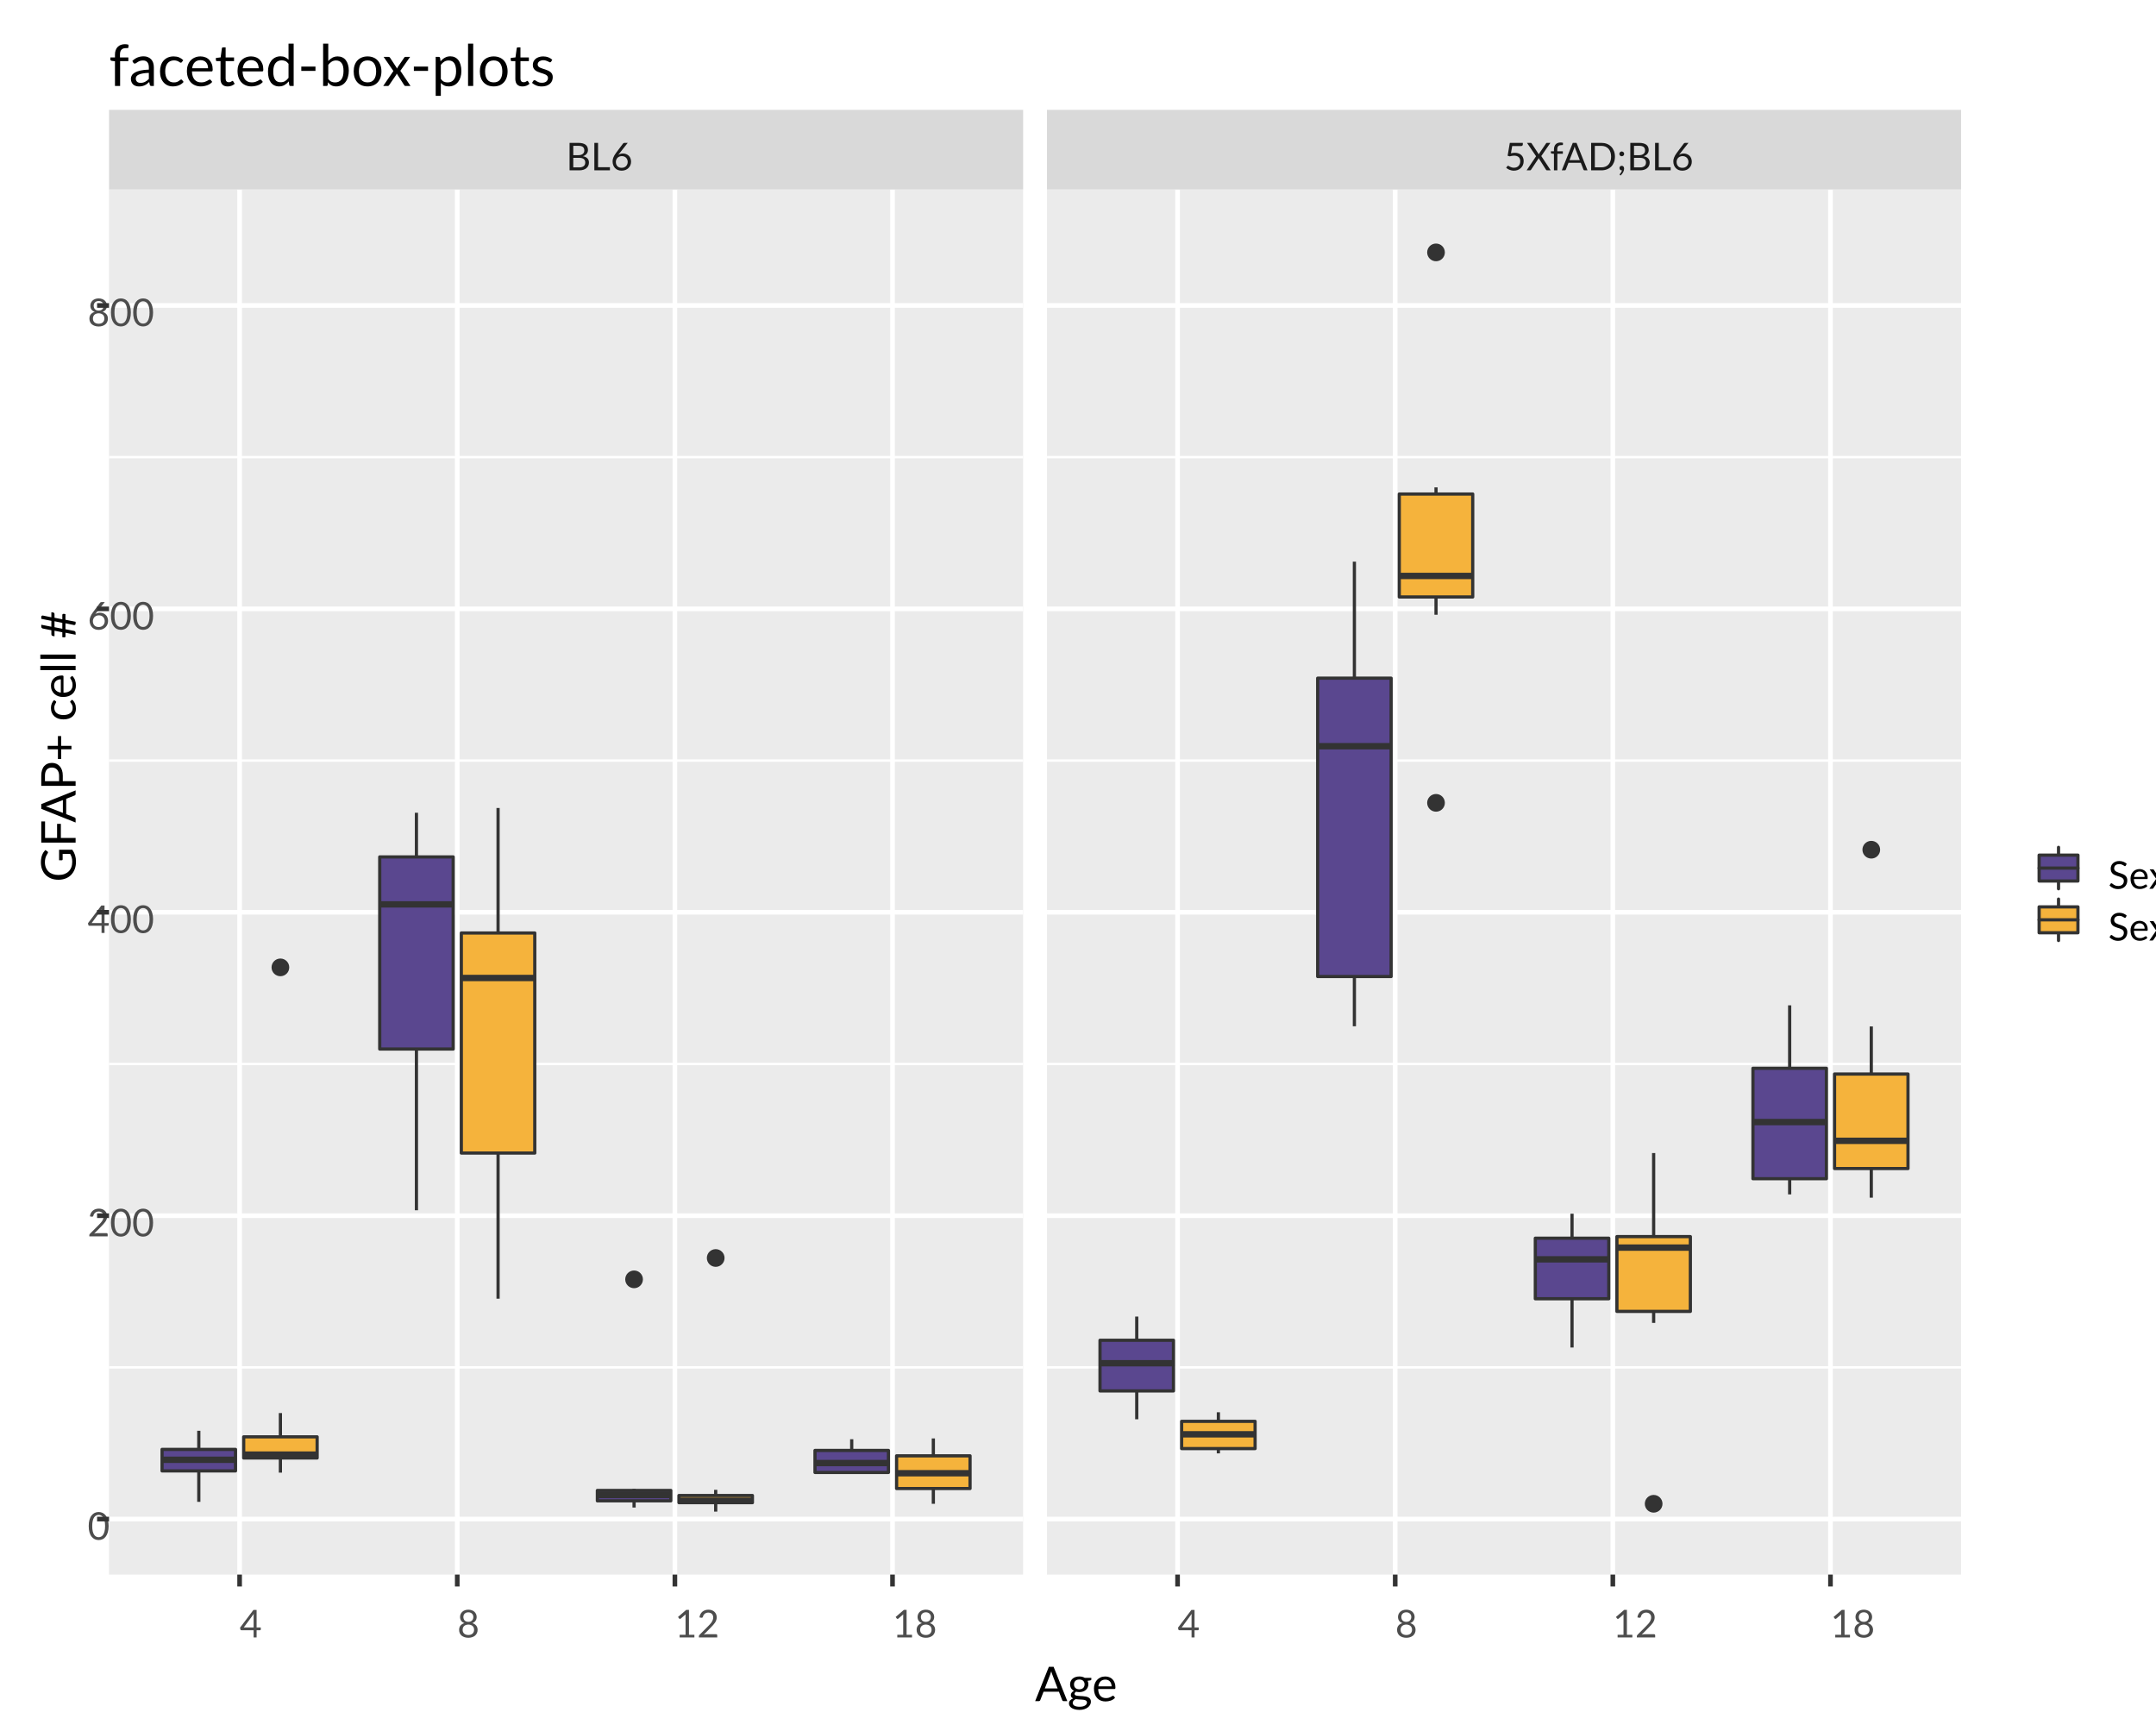
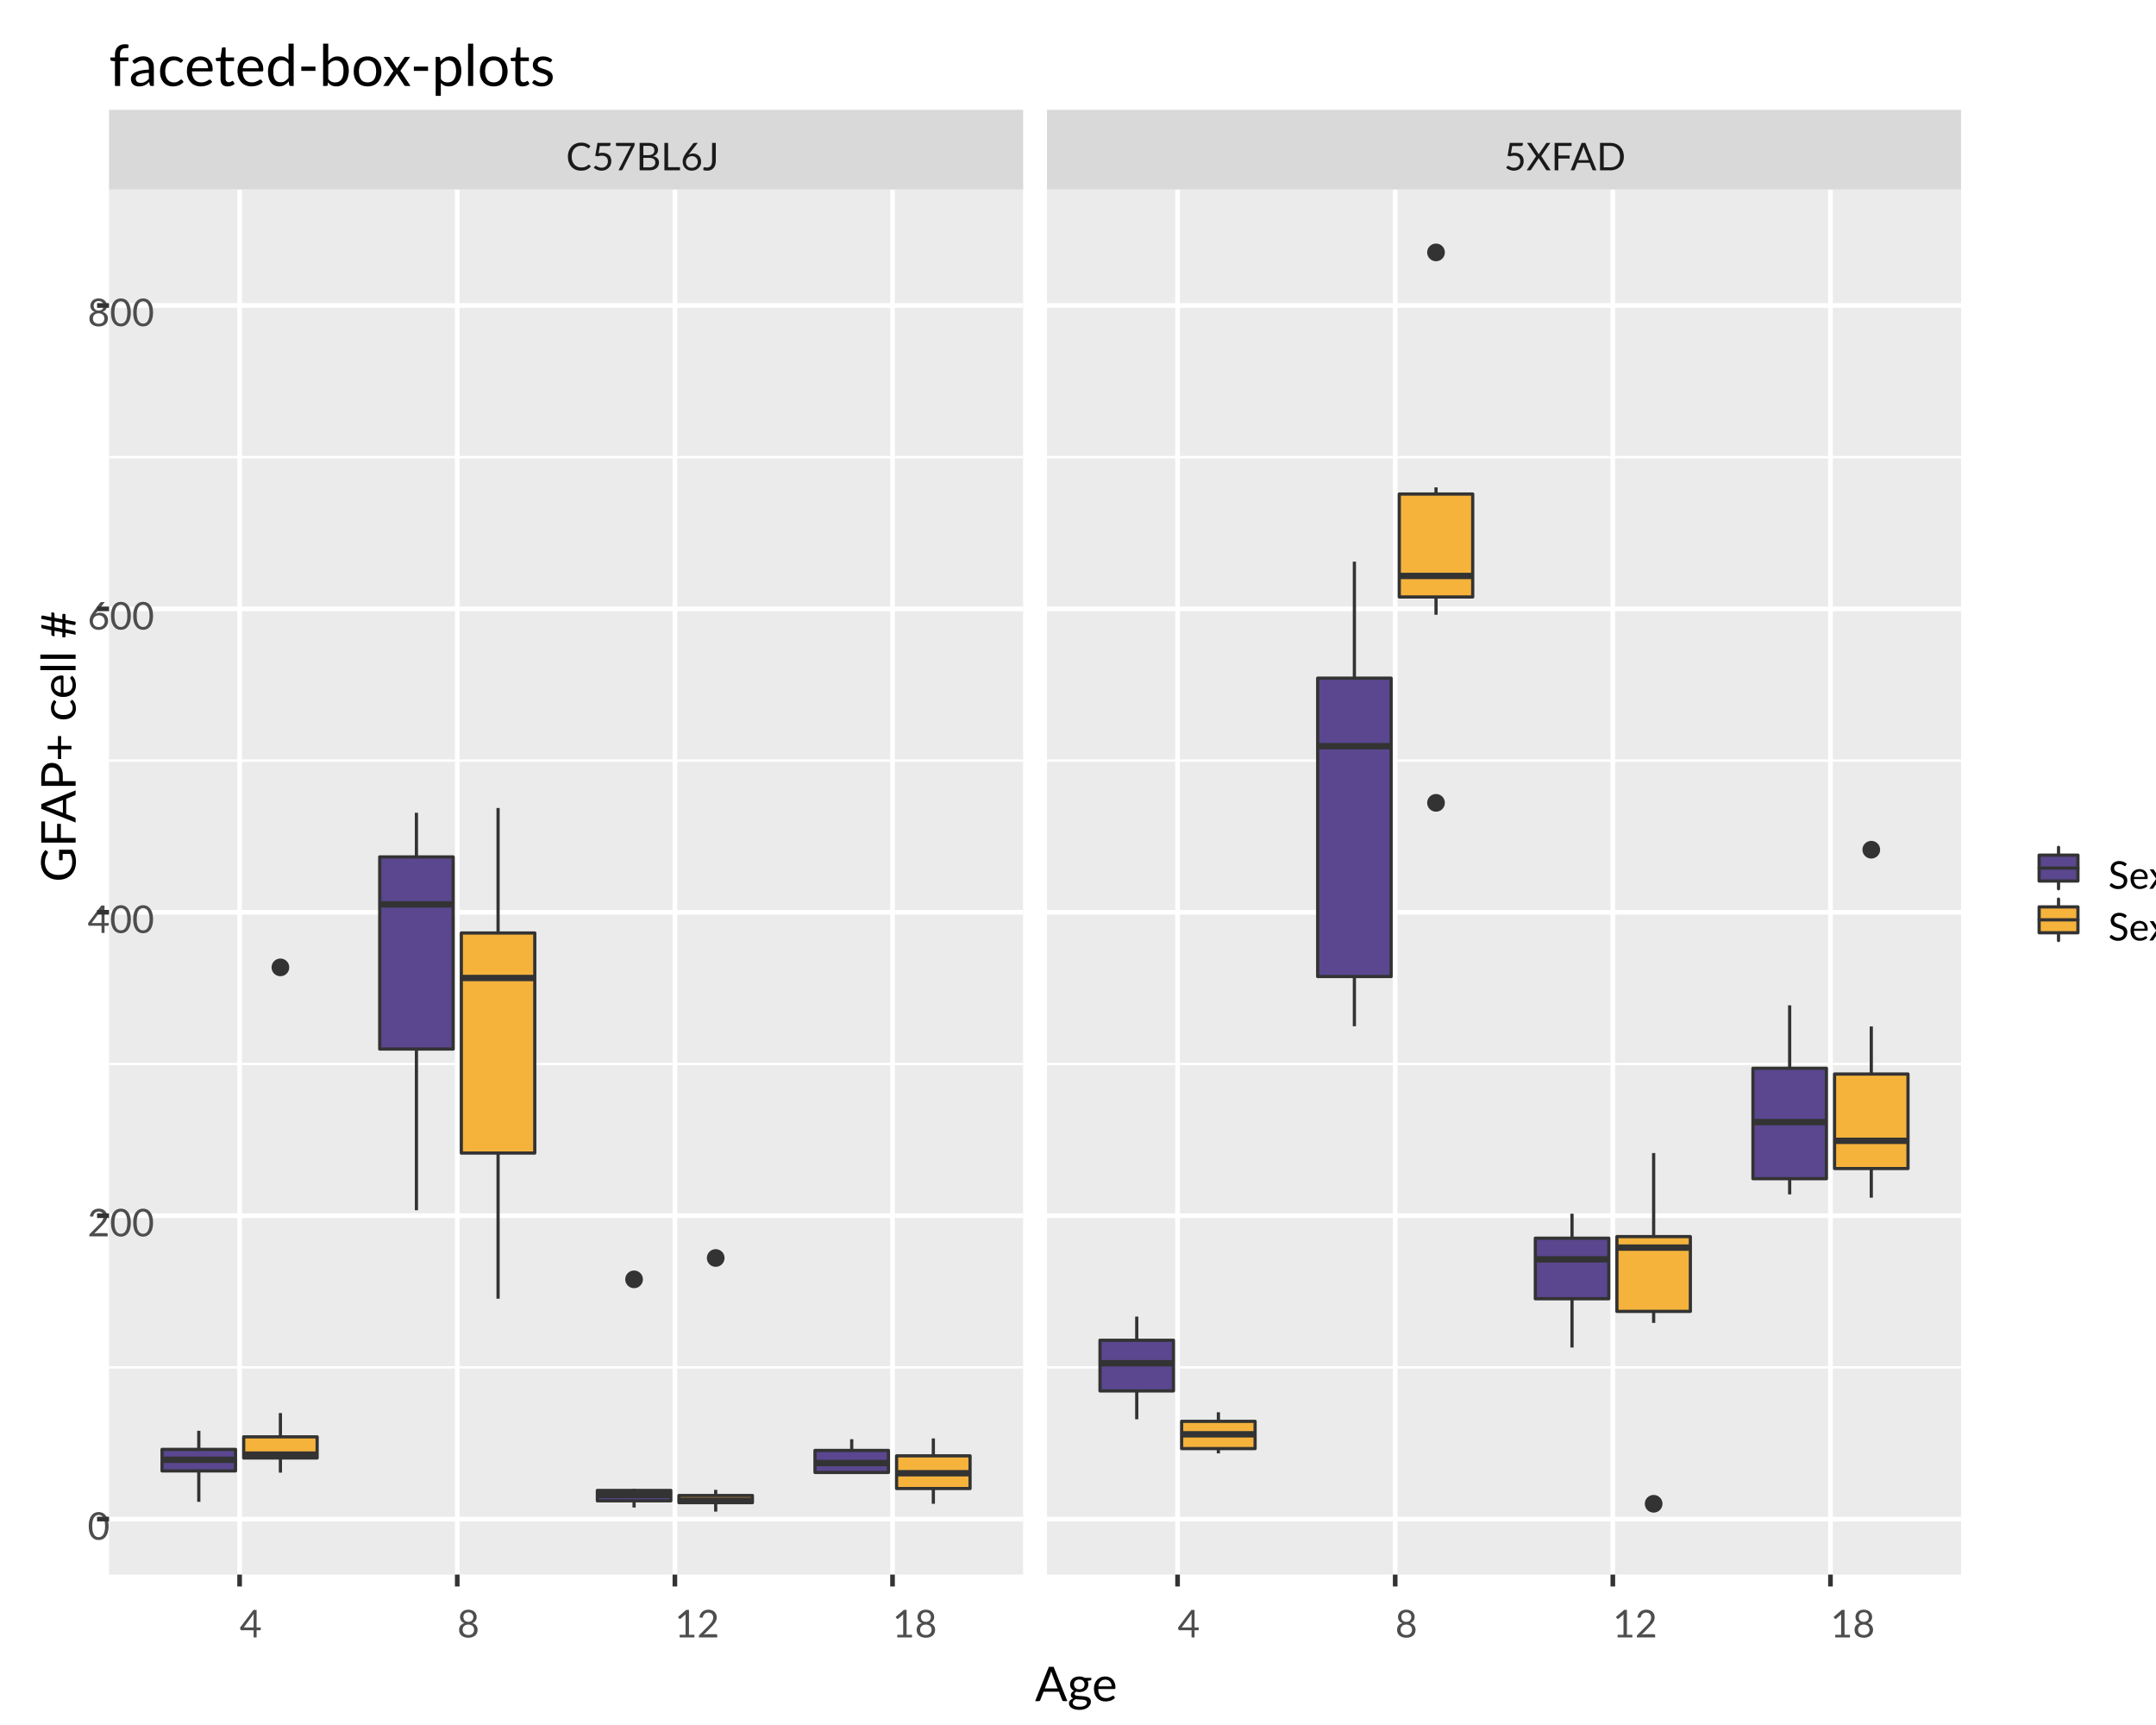
<svg xmlns="http://www.w3.org/2000/svg" viewBox="0 0 720.00 576.00">
  <defs>
    <style type="text/css">
    line, polyline, polygon, path, rect, circle {
      fill: none;
      stroke: #000000;
      stroke-linecap: round;
      stroke-linejoin: round;
      stroke-miterlimit: 10.00;
    }
  </style>
  </defs>
  <rect width="100%" height="100%" style="stroke: none; fill: #FFFFFF;" />
  <rect x="0.00" y="0.00" width="720.00" height="576.00" style="stroke-width: 1.55; stroke: #FFFFFF; fill: #FFFFFF;" />
  <defs>
    <clipPath id="cpMzYuNDF8MzQxLjY3fDUyNS43N3w2My4yNQ==">
      <rect x="36.41" y="63.25" width="305.26" height="462.52" />
    </clipPath>
  </defs>
  <rect x="36.41" y="63.25" width="305.26" height="462.52" style="stroke-width: 1.55; stroke: none; fill: #EBEBEB;" clip-path="url(#cpMzYuNDF8MzQxLjY3fDUyNS43N3w2My4yNQ==)" />
  <polyline points="36.41,456.59 341.67,456.59 " style="stroke-width: 0.78; stroke: #FFFFFF; stroke-linecap: butt;" clip-path="url(#cpMzYuNDF8MzQxLjY3fDUyNS43N3w2My4yNQ==)" />
  <polyline points="36.41,355.28 341.67,355.28 " style="stroke-width: 0.78; stroke: #FFFFFF; stroke-linecap: butt;" clip-path="url(#cpMzYuNDF8MzQxLjY3fDUyNS43N3w2My4yNQ==)" />
  <polyline points="36.41,253.97 341.67,253.97 " style="stroke-width: 0.78; stroke: #FFFFFF; stroke-linecap: butt;" clip-path="url(#cpMzYuNDF8MzQxLjY3fDUyNS43N3w2My4yNQ==)" />
  <polyline points="36.41,152.65 341.67,152.65 " style="stroke-width: 0.78; stroke: #FFFFFF; stroke-linecap: butt;" clip-path="url(#cpMzYuNDF8MzQxLjY3fDUyNS43N3w2My4yNQ==)" />
  <polyline points="36.41,507.24 341.67,507.24 " style="stroke-width: 1.55; stroke: #FFFFFF; stroke-linecap: butt;" clip-path="url(#cpMzYuNDF8MzQxLjY3fDUyNS43N3w2My4yNQ==)" />
  <polyline points="36.41,405.93 341.67,405.93 " style="stroke-width: 1.55; stroke: #FFFFFF; stroke-linecap: butt;" clip-path="url(#cpMzYuNDF8MzQxLjY3fDUyNS43N3w2My4yNQ==)" />
  <polyline points="36.41,304.62 341.67,304.62 " style="stroke-width: 1.55; stroke: #FFFFFF; stroke-linecap: butt;" clip-path="url(#cpMzYuNDF8MzQxLjY3fDUyNS43N3w2My4yNQ==)" />
  <polyline points="36.41,203.31 341.67,203.31 " style="stroke-width: 1.55; stroke: #FFFFFF; stroke-linecap: butt;" clip-path="url(#cpMzYuNDF8MzQxLjY3fDUyNS43N3w2My4yNQ==)" />
  <polyline points="36.41,102.00 341.67,102.00 " style="stroke-width: 1.55; stroke: #FFFFFF; stroke-linecap: butt;" clip-path="url(#cpMzYuNDF8MzQxLjY3fDUyNS43N3w2My4yNQ==)" />
  <polyline points="80.02,525.77 80.02,63.25 " style="stroke-width: 1.55; stroke: #FFFFFF; stroke-linecap: butt;" clip-path="url(#cpMzYuNDF8MzQxLjY3fDUyNS43N3w2My4yNQ==)" />
  <polyline points="152.70,525.77 152.70,63.25 " style="stroke-width: 1.55; stroke: #FFFFFF; stroke-linecap: butt;" clip-path="url(#cpMzYuNDF8MzQxLjY3fDUyNS43N3w2My4yNQ==)" />
  <polyline points="225.38,525.77 225.38,63.25 " style="stroke-width: 1.55; stroke: #FFFFFF; stroke-linecap: butt;" clip-path="url(#cpMzYuNDF8MzQxLjY3fDUyNS43N3w2My4yNQ==)" />
  <polyline points="298.06,525.77 298.06,63.25 " style="stroke-width: 1.55; stroke: #FFFFFF; stroke-linecap: butt;" clip-path="url(#cpMzYuNDF8MzQxLjY3fDUyNS43N3w2My4yNQ==)" />
  <line x1="66.39" y1="483.97" x2="66.39" y2="477.75" style="stroke-width: 1.07; stroke: #333333; stroke-linecap: butt;" clip-path="url(#cpMzYuNDF8MzQxLjY3fDUyNS43N3w2My4yNQ==)" />
  <line x1="66.39" y1="491.16" x2="66.39" y2="501.48" style="stroke-width: 1.07; stroke: #333333; stroke-linecap: butt;" clip-path="url(#cpMzYuNDF8MzQxLjY3fDUyNS43N3w2My4yNQ==)" />
  <polygon points="54.12,483.97 54.12,491.16 78.65,491.16 78.65,483.97 54.12,483.97 " style="stroke-width: 1.07; stroke: #333333; fill: #5A478F;" clip-path="url(#cpMzYuNDF8MzQxLjY3fDUyNS43N3w2My4yNQ==)" />
  <line x1="54.12" y1="487.44" x2="78.65" y2="487.44" style="stroke-width: 2.13; stroke: #333333; stroke-linecap: butt;" clip-path="url(#cpMzYuNDF8MzQxLjY3fDUyNS43N3w2My4yNQ==)" />
  <circle cx="93.64" cy="323.02" r="1.95pt" style="stroke-width: 0.71; stroke: #333333; fill: #333333;" clip-path="url(#cpMzYuNDF8MzQxLjY3fDUyNS43N3w2My4yNQ==)" />
  <line x1="93.64" y1="479.78" x2="93.64" y2="471.84" style="stroke-width: 1.07; stroke: #333333; stroke-linecap: butt;" clip-path="url(#cpMzYuNDF8MzQxLjY3fDUyNS43N3w2My4yNQ==)" />
  <line x1="93.64" y1="486.84" x2="93.64" y2="491.73" style="stroke-width: 1.07; stroke: #333333; stroke-linecap: butt;" clip-path="url(#cpMzYuNDF8MzQxLjY3fDUyNS43N3w2My4yNQ==)" />
  <polygon points="81.38,479.78 81.38,486.84 105.91,486.84 105.91,479.78 81.38,479.78 " style="stroke-width: 1.07; stroke: #333333; fill: #F5B33C;" clip-path="url(#cpMzYuNDF8MzQxLjY3fDUyNS43N3w2My4yNQ==)" />
  <line x1="81.38" y1="485.72" x2="105.91" y2="485.72" style="stroke-width: 2.13; stroke: #333333; stroke-linecap: butt;" clip-path="url(#cpMzYuNDF8MzQxLjY3fDUyNS43N3w2My4yNQ==)" />
  <line x1="139.07" y1="286.13" x2="139.07" y2="271.39" style="stroke-width: 1.07; stroke: #333333; stroke-linecap: butt;" clip-path="url(#cpMzYuNDF8MzQxLjY3fDUyNS43N3w2My4yNQ==)" />
  <line x1="139.07" y1="350.29" x2="139.07" y2="404.12" style="stroke-width: 1.07; stroke: #333333; stroke-linecap: butt;" clip-path="url(#cpMzYuNDF8MzQxLjY3fDUyNS43N3w2My4yNQ==)" />
  <polygon points="126.81,286.13 126.81,350.29 151.34,350.29 151.34,286.13 126.81,286.13 " style="stroke-width: 1.07; stroke: #333333; fill: #5A478F;" clip-path="url(#cpMzYuNDF8MzQxLjY3fDUyNS43N3w2My4yNQ==)" />
  <line x1="126.81" y1="301.99" x2="151.34" y2="301.99" style="stroke-width: 2.13; stroke: #333333; stroke-linecap: butt;" clip-path="url(#cpMzYuNDF8MzQxLjY3fDUyNS43N3w2My4yNQ==)" />
  <line x1="166.33" y1="311.54" x2="166.33" y2="269.80" style="stroke-width: 1.07; stroke: #333333; stroke-linecap: butt;" clip-path="url(#cpMzYuNDF8MzQxLjY3fDUyNS43N3w2My4yNQ==)" />
  <line x1="166.33" y1="385.02" x2="166.33" y2="433.65" style="stroke-width: 1.07; stroke: #333333; stroke-linecap: butt;" clip-path="url(#cpMzYuNDF8MzQxLjY3fDUyNS43N3w2My4yNQ==)" />
  <polygon points="154.06,311.54 154.06,385.02 178.59,385.02 178.59,311.54 154.06,311.54 " style="stroke-width: 1.07; stroke: #333333; fill: #F5B33C;" clip-path="url(#cpMzYuNDF8MzQxLjY3fDUyNS43N3w2My4yNQ==)" />
  <line x1="154.06" y1="326.57" x2="178.59" y2="326.57" style="stroke-width: 2.13; stroke: #333333; stroke-linecap: butt;" clip-path="url(#cpMzYuNDF8MzQxLjY3fDUyNS43N3w2My4yNQ==)" />
  <circle cx="211.75" cy="427.19" r="1.95pt" style="stroke-width: 0.71; stroke: #333333; fill: #333333;" clip-path="url(#cpMzYuNDF8MzQxLjY3fDUyNS43N3w2My4yNQ==)" />
  <line x1="211.75" y1="497.68" x2="211.75" y2="497.18" style="stroke-width: 1.07; stroke: #333333; stroke-linecap: butt;" clip-path="url(#cpMzYuNDF8MzQxLjY3fDUyNS43N3w2My4yNQ==)" />
  <line x1="211.75" y1="501.15" x2="211.75" y2="503.38" style="stroke-width: 1.07; stroke: #333333; stroke-linecap: butt;" clip-path="url(#cpMzYuNDF8MzQxLjY3fDUyNS43N3w2My4yNQ==)" />
  <polygon points="199.49,497.68 199.49,501.15 224.02,501.15 224.02,497.68 199.49,497.68 " style="stroke-width: 1.07; stroke: #333333; fill: #5A478F;" clip-path="url(#cpMzYuNDF8MzQxLjY3fDUyNS43N3w2My4yNQ==)" />
  <line x1="199.49" y1="499.21" x2="224.02" y2="499.21" style="stroke-width: 2.13; stroke: #333333; stroke-linecap: butt;" clip-path="url(#cpMzYuNDF8MzQxLjY3fDUyNS43N3w2My4yNQ==)" />
  <circle cx="239.01" cy="420.06" r="1.95pt" style="stroke-width: 0.71; stroke: #333333; fill: #333333;" clip-path="url(#cpMzYuNDF8MzQxLjY3fDUyNS43N3w2My4yNQ==)" />
  <line x1="239.01" y1="499.37" x2="239.01" y2="497.48" style="stroke-width: 1.07; stroke: #333333; stroke-linecap: butt;" clip-path="url(#cpMzYuNDF8MzQxLjY3fDUyNS43N3w2My4yNQ==)" />
  <line x1="239.01" y1="501.76" x2="239.01" y2="504.74" style="stroke-width: 1.07; stroke: #333333; stroke-linecap: butt;" clip-path="url(#cpMzYuNDF8MzQxLjY3fDUyNS43N3w2My4yNQ==)" />
  <polygon points="226.74,499.37 226.74,501.76 251.27,501.76 251.27,499.37 226.74,499.37 " style="stroke-width: 1.07; stroke: #333333; fill: #F5B33C;" clip-path="url(#cpMzYuNDF8MzQxLjY3fDUyNS43N3w2My4yNQ==)" />
  <line x1="226.74" y1="501.11" x2="251.27" y2="501.11" style="stroke-width: 2.13; stroke: #333333; stroke-linecap: butt;" clip-path="url(#cpMzYuNDF8MzQxLjY3fDUyNS43N3w2My4yNQ==)" />
  <line x1="284.43" y1="484.32" x2="284.43" y2="480.58" style="stroke-width: 1.07; stroke: #333333; stroke-linecap: butt;" clip-path="url(#cpMzYuNDF8MzQxLjY3fDUyNS43N3w2My4yNQ==)" />
  <line x1="284.43" y1="491.67" x2="284.43" y2="492.20" style="stroke-width: 1.07; stroke: #333333; stroke-linecap: butt;" clip-path="url(#cpMzYuNDF8MzQxLjY3fDUyNS43N3w2My4yNQ==)" />
  <polygon points="272.17,484.32 272.17,491.67 296.70,491.67 296.70,484.32 272.17,484.32 " style="stroke-width: 1.07; stroke: #333333; fill: #5A478F;" clip-path="url(#cpMzYuNDF8MzQxLjY3fDUyNS43N3w2My4yNQ==)" />
  <line x1="272.17" y1="488.53" x2="296.70" y2="488.53" style="stroke-width: 2.13; stroke: #333333; stroke-linecap: butt;" clip-path="url(#cpMzYuNDF8MzQxLjY3fDUyNS43N3w2My4yNQ==)" />
  <line x1="311.69" y1="486.12" x2="311.69" y2="480.30" style="stroke-width: 1.07; stroke: #333333; stroke-linecap: butt;" clip-path="url(#cpMzYuNDF8MzQxLjY3fDUyNS43N3w2My4yNQ==)" />
  <line x1="311.69" y1="497.04" x2="311.69" y2="502.13" style="stroke-width: 1.07; stroke: #333333; stroke-linecap: butt;" clip-path="url(#cpMzYuNDF8MzQxLjY3fDUyNS43N3w2My4yNQ==)" />
  <polygon points="299.42,486.12 299.42,497.04 323.95,497.04 323.95,486.12 299.42,486.12 " style="stroke-width: 1.07; stroke: #333333; fill: #F5B33C;" clip-path="url(#cpMzYuNDF8MzQxLjY3fDUyNS43N3w2My4yNQ==)" />
  <line x1="299.42" y1="491.94" x2="323.95" y2="491.94" style="stroke-width: 2.13; stroke: #333333; stroke-linecap: butt;" clip-path="url(#cpMzYuNDF8MzQxLjY3fDUyNS43N3w2My4yNQ==)" />
  <defs>
    <clipPath id="cpMC4wMHw3MjAuMDB8NTc2LjAwfDAuMDA=">
      <rect x="0.00" y="0.00" width="720.00" height="576.00" />
    </clipPath>
  </defs>
  <defs>
    <clipPath id="cpMzQ5LjY0fDY1NC45MHw1MjUuNzd8NjMuMjU=">
      <rect x="349.64" y="63.25" width="305.26" height="462.52" />
    </clipPath>
  </defs>
  <rect x="349.64" y="63.25" width="305.26" height="462.52" style="stroke-width: 1.55; stroke: none; fill: #EBEBEB;" clip-path="url(#cpMzQ5LjY0fDY1NC45MHw1MjUuNzd8NjMuMjU=)" />
  <polyline points="349.64,456.59 654.90,456.59 " style="stroke-width: 0.78; stroke: #FFFFFF; stroke-linecap: butt;" clip-path="url(#cpMzQ5LjY0fDY1NC45MHw1MjUuNzd8NjMuMjU=)" />
  <polyline points="349.64,355.28 654.90,355.28 " style="stroke-width: 0.78; stroke: #FFFFFF; stroke-linecap: butt;" clip-path="url(#cpMzQ5LjY0fDY1NC45MHw1MjUuNzd8NjMuMjU=)" />
  <polyline points="349.64,253.97 654.90,253.97 " style="stroke-width: 0.78; stroke: #FFFFFF; stroke-linecap: butt;" clip-path="url(#cpMzQ5LjY0fDY1NC45MHw1MjUuNzd8NjMuMjU=)" />
  <polyline points="349.64,152.65 654.90,152.65 " style="stroke-width: 0.78; stroke: #FFFFFF; stroke-linecap: butt;" clip-path="url(#cpMzQ5LjY0fDY1NC45MHw1MjUuNzd8NjMuMjU=)" />
  <polyline points="349.64,507.24 654.90,507.24 " style="stroke-width: 1.55; stroke: #FFFFFF; stroke-linecap: butt;" clip-path="url(#cpMzQ5LjY0fDY1NC45MHw1MjUuNzd8NjMuMjU=)" />
  <polyline points="349.64,405.93 654.90,405.93 " style="stroke-width: 1.55; stroke: #FFFFFF; stroke-linecap: butt;" clip-path="url(#cpMzQ5LjY0fDY1NC45MHw1MjUuNzd8NjMuMjU=)" />
  <polyline points="349.64,304.62 654.90,304.62 " style="stroke-width: 1.55; stroke: #FFFFFF; stroke-linecap: butt;" clip-path="url(#cpMzQ5LjY0fDY1NC45MHw1MjUuNzd8NjMuMjU=)" />
  <polyline points="349.64,203.31 654.90,203.31 " style="stroke-width: 1.55; stroke: #FFFFFF; stroke-linecap: butt;" clip-path="url(#cpMzQ5LjY0fDY1NC45MHw1MjUuNzd8NjMuMjU=)" />
  <polyline points="349.64,102.00 654.90,102.00 " style="stroke-width: 1.55; stroke: #FFFFFF; stroke-linecap: butt;" clip-path="url(#cpMzQ5LjY0fDY1NC45MHw1MjUuNzd8NjMuMjU=)" />
  <polyline points="393.25,525.77 393.25,63.25 " style="stroke-width: 1.55; stroke: #FFFFFF; stroke-linecap: butt;" clip-path="url(#cpMzQ5LjY0fDY1NC45MHw1MjUuNzd8NjMuMjU=)" />
  <polyline points="465.93,525.77 465.93,63.25 " style="stroke-width: 1.55; stroke: #FFFFFF; stroke-linecap: butt;" clip-path="url(#cpMzQ5LjY0fDY1NC45MHw1MjUuNzd8NjMuMjU=)" />
  <polyline points="538.61,525.77 538.61,63.25 " style="stroke-width: 1.55; stroke: #FFFFFF; stroke-linecap: butt;" clip-path="url(#cpMzQ5LjY0fDY1NC45MHw1MjUuNzd8NjMuMjU=)" />
  <polyline points="611.29,525.77 611.29,63.25 " style="stroke-width: 1.55; stroke: #FFFFFF; stroke-linecap: butt;" clip-path="url(#cpMzQ5LjY0fDY1NC45MHw1MjUuNzd8NjMuMjU=)" />
  <line x1="379.62" y1="447.53" x2="379.62" y2="439.62" style="stroke-width: 1.07; stroke: #333333; stroke-linecap: butt;" clip-path="url(#cpMzQ5LjY0fDY1NC45MHw1MjUuNzd8NjMuMjU=)" />
  <line x1="379.62" y1="464.45" x2="379.62" y2="473.91" style="stroke-width: 1.07; stroke: #333333; stroke-linecap: butt;" clip-path="url(#cpMzQ5LjY0fDY1NC45MHw1MjUuNzd8NjMuMjU=)" />
  <polygon points="367.35,447.53 367.35,464.45 391.88,464.45 391.88,447.53 367.35,447.53 " style="stroke-width: 1.07; stroke: #333333; fill: #5A478F;" clip-path="url(#cpMzQ5LjY0fDY1NC45MHw1MjUuNzd8NjMuMjU=)" />
  <line x1="367.35" y1="455.21" x2="391.88" y2="455.21" style="stroke-width: 2.13; stroke: #333333; stroke-linecap: butt;" clip-path="url(#cpMzQ5LjY0fDY1NC45MHw1MjUuNzd8NjMuMjU=)" />
  <line x1="406.88" y1="474.60" x2="406.88" y2="471.58" style="stroke-width: 1.07; stroke: #333333; stroke-linecap: butt;" clip-path="url(#cpMzQ5LjY0fDY1NC45MHw1MjUuNzd8NjMuMjU=)" />
  <line x1="406.88" y1="483.70" x2="406.88" y2="485.29" style="stroke-width: 1.07; stroke: #333333; stroke-linecap: butt;" clip-path="url(#cpMzQ5LjY0fDY1NC45MHw1MjUuNzd8NjMuMjU=)" />
  <polygon points="394.61,474.60 394.61,483.70 419.14,483.70 419.14,474.60 394.61,474.60 " style="stroke-width: 1.07; stroke: #333333; fill: #F5B33C;" clip-path="url(#cpMzQ5LjY0fDY1NC45MHw1MjUuNzd8NjMuMjU=)" />
  <line x1="394.61" y1="478.94" x2="419.14" y2="478.94" style="stroke-width: 2.13; stroke: #333333; stroke-linecap: butt;" clip-path="url(#cpMzQ5LjY0fDY1NC45MHw1MjUuNzd8NjMuMjU=)" />
  <line x1="452.30" y1="226.45" x2="452.30" y2="187.55" style="stroke-width: 1.07; stroke: #333333; stroke-linecap: butt;" clip-path="url(#cpMzQ5LjY0fDY1NC45MHw1MjUuNzd8NjMuMjU=)" />
  <line x1="452.30" y1="326.08" x2="452.30" y2="342.69" style="stroke-width: 1.07; stroke: #333333; stroke-linecap: butt;" clip-path="url(#cpMzQ5LjY0fDY1NC45MHw1MjUuNzd8NjMuMjU=)" />
  <polygon points="440.04,226.45 440.04,326.08 464.57,326.08 464.57,226.45 440.04,226.45 " style="stroke-width: 1.07; stroke: #333333; fill: #5A478F;" clip-path="url(#cpMzQ5LjY0fDY1NC45MHw1MjUuNzd8NjMuMjU=)" />
  <line x1="440.04" y1="249.17" x2="464.57" y2="249.17" style="stroke-width: 2.13; stroke: #333333; stroke-linecap: butt;" clip-path="url(#cpMzQ5LjY0fDY1NC45MHw1MjUuNzd8NjMuMjU=)" />
  <circle cx="479.56" cy="268.08" r="1.95pt" style="stroke-width: 0.71; stroke: #333333; fill: #333333;" clip-path="url(#cpMzQ5LjY0fDY1NC45MHw1MjUuNzd8NjMuMjU=)" />
  <circle cx="479.56" cy="84.28" r="1.95pt" style="stroke-width: 0.71; stroke: #333333; fill: #333333;" clip-path="url(#cpMzQ5LjY0fDY1NC45MHw1MjUuNzd8NjMuMjU=)" />
  <line x1="479.56" y1="164.96" x2="479.56" y2="162.73" style="stroke-width: 1.07; stroke: #333333; stroke-linecap: butt;" clip-path="url(#cpMzQ5LjY0fDY1NC45MHw1MjUuNzd8NjMuMjU=)" />
  <line x1="479.56" y1="199.33" x2="479.56" y2="205.26" style="stroke-width: 1.07; stroke: #333333; stroke-linecap: butt;" clip-path="url(#cpMzQ5LjY0fDY1NC45MHw1MjUuNzd8NjMuMjU=)" />
  <polygon points="467.29,164.96 467.29,199.33 491.82,199.33 491.82,164.96 467.29,164.96 " style="stroke-width: 1.07; stroke: #333333; fill: #F5B33C;" clip-path="url(#cpMzQ5LjY0fDY1NC45MHw1MjUuNzd8NjMuMjU=)" />
  <line x1="467.29" y1="192.32" x2="491.82" y2="192.32" style="stroke-width: 2.13; stroke: #333333; stroke-linecap: butt;" clip-path="url(#cpMzQ5LjY0fDY1NC45MHw1MjUuNzd8NjMuMjU=)" />
  <line x1="524.98" y1="413.45" x2="524.98" y2="405.28" style="stroke-width: 1.07; stroke: #333333; stroke-linecap: butt;" clip-path="url(#cpMzQ5LjY0fDY1NC45MHw1MjUuNzd8NjMuMjU=)" />
  <line x1="524.98" y1="433.67" x2="524.98" y2="449.96" style="stroke-width: 1.07; stroke: #333333; stroke-linecap: butt;" clip-path="url(#cpMzQ5LjY0fDY1NC45MHw1MjUuNzd8NjMuMjU=)" />
  <polygon points="512.72,413.45 512.72,433.67 537.25,433.67 537.25,413.45 512.72,413.45 " style="stroke-width: 1.07; stroke: #333333; fill: #5A478F;" clip-path="url(#cpMzQ5LjY0fDY1NC45MHw1MjUuNzd8NjMuMjU=)" />
  <line x1="512.72" y1="420.51" x2="537.25" y2="420.51" style="stroke-width: 2.13; stroke: #333333; stroke-linecap: butt;" clip-path="url(#cpMzQ5LjY0fDY1NC45MHw1MjUuNzd8NjMuMjU=)" />
  <circle cx="552.24" cy="502.13" r="1.95pt" style="stroke-width: 0.71; stroke: #333333; fill: #333333;" clip-path="url(#cpMzQ5LjY0fDY1NC45MHw1MjUuNzd8NjMuMjU=)" />
  <line x1="552.24" y1="412.92" x2="552.24" y2="385.02" style="stroke-width: 1.07; stroke: #333333; stroke-linecap: butt;" clip-path="url(#cpMzQ5LjY0fDY1NC45MHw1MjUuNzd8NjMuMjU=)" />
  <line x1="552.24" y1="437.89" x2="552.24" y2="441.73" style="stroke-width: 1.07; stroke: #333333; stroke-linecap: butt;" clip-path="url(#cpMzQ5LjY0fDY1NC45MHw1MjUuNzd8NjMuMjU=)" />
  <polygon points="539.97,412.92 539.97,437.89 564.50,437.89 564.50,412.92 539.97,412.92 " style="stroke-width: 1.07; stroke: #333333; fill: #F5B33C;" clip-path="url(#cpMzQ5LjY0fDY1NC45MHw1MjUuNzd8NjMuMjU=)" />
  <line x1="539.97" y1="416.60" x2="564.50" y2="416.60" style="stroke-width: 2.13; stroke: #333333; stroke-linecap: butt;" clip-path="url(#cpMzQ5LjY0fDY1NC45MHw1MjUuNzd8NjMuMjU=)" />
  <line x1="597.66" y1="356.71" x2="597.66" y2="335.69" style="stroke-width: 1.07; stroke: #333333; stroke-linecap: butt;" clip-path="url(#cpMzQ5LjY0fDY1NC45MHw1MjUuNzd8NjMuMjU=)" />
  <line x1="597.66" y1="393.59" x2="597.66" y2="398.82" style="stroke-width: 1.07; stroke: #333333; stroke-linecap: butt;" clip-path="url(#cpMzQ5LjY0fDY1NC45MHw1MjUuNzd8NjMuMjU=)" />
  <polygon points="585.40,356.71 585.40,393.59 609.93,393.59 609.93,356.71 585.40,356.71 " style="stroke-width: 1.07; stroke: #333333; fill: #5A478F;" clip-path="url(#cpMzQ5LjY0fDY1NC45MHw1MjUuNzd8NjMuMjU=)" />
  <line x1="585.40" y1="374.67" x2="609.93" y2="374.67" style="stroke-width: 2.13; stroke: #333333; stroke-linecap: butt;" clip-path="url(#cpMzQ5LjY0fDY1NC45MHw1MjUuNzd8NjMuMjU=)" />
  <circle cx="624.92" cy="283.73" r="1.95pt" style="stroke-width: 0.71; stroke: #333333; fill: #333333;" clip-path="url(#cpMzQ5LjY0fDY1NC45MHw1MjUuNzd8NjMuMjU=)" />
  <line x1="624.92" y1="358.63" x2="624.92" y2="342.73" style="stroke-width: 1.07; stroke: #333333; stroke-linecap: butt;" clip-path="url(#cpMzQ5LjY0fDY1NC45MHw1MjUuNzd8NjMuMjU=)" />
  <line x1="624.92" y1="390.19" x2="624.92" y2="399.91" style="stroke-width: 1.07; stroke: #333333; stroke-linecap: butt;" clip-path="url(#cpMzQ5LjY0fDY1NC45MHw1MjUuNzd8NjMuMjU=)" />
  <polygon points="612.65,358.63 612.65,390.19 637.18,390.19 637.18,358.63 612.65,358.63 " style="stroke-width: 1.07; stroke: #333333; fill: #F5B33C;" clip-path="url(#cpMzQ5LjY0fDY1NC45MHw1MjUuNzd8NjMuMjU=)" />
  <line x1="612.65" y1="380.93" x2="637.18" y2="380.93" style="stroke-width: 2.13; stroke: #333333; stroke-linecap: butt;" clip-path="url(#cpMzQ5LjY0fDY1NC45MHw1MjUuNzd8NjMuMjU=)" />
  <defs>
    <clipPath id="cpMC4wMHw3MjAuMDB8NTc2LjAwfDAuMDA=">
      <rect x="0.00" y="0.00" width="720.00" height="576.00" />
    </clipPath>
  </defs>
  <defs>
    <clipPath id="cpMzYuNDF8MzQxLjY3fDYzLjI1fDM2LjY4">
      <rect x="36.41" y="36.68" width="305.26" height="26.58" />
    </clipPath>
  </defs>
  <rect x="36.41" y="36.68" width="305.26" height="26.58" style="stroke-width: 1.55; stroke: none; fill: #D9D9D9;" clip-path="url(#cpMzYuNDF8MzQxLjY3fDYzLjI1fDM2LjY4)" />
  <g clip-path="url(#cpMzYuNDF8MzQxLjY3fDYzLjI1fDM2LjY4)">
-     <text x="189.04" y="56.88" style="font-size: 12.80px; fill: #1A1A1A; font-family: Lato;" textLength="0.00px" lengthAdjust="spacingAndGlyphs">BL6</text>
+     <text x="189.04" y="56.88" style="font-size: 12.80px; fill: #1A1A1A; font-family: Lato;" textLength="0.00px" lengthAdjust="spacingAndGlyphs">C57BL6J</text>
  </g>
  <defs>
    <clipPath id="cpMC4wMHw3MjAuMDB8NTc2LjAwfDAuMDA=">
      <rect x="0.00" y="0.00" width="720.00" height="576.00" />
    </clipPath>
  </defs>
  <defs>
    <clipPath id="cpMzQ5LjY0fDY1NC45MHw2My4yNXwzNi42OA==">
      <rect x="349.64" y="36.68" width="305.26" height="26.58" />
    </clipPath>
  </defs>
  <rect x="349.64" y="36.68" width="305.26" height="26.58" style="stroke-width: 1.55; stroke: none; fill: #D9D9D9;" clip-path="url(#cpMzQ5LjY0fDY1NC45MHw2My4yNXwzNi42OA==)" />
  <g clip-path="url(#cpMzQ5LjY0fDY1NC45MHw2My4yNXwzNi42OA==)">
-     <text x="502.27" y="56.88" style="font-size: 12.80px; fill: #1A1A1A; font-family: Lato;" textLength="0.00px" lengthAdjust="spacingAndGlyphs">5XfAD;BL6</text>
+     <text x="502.27" y="56.88" style="font-size: 12.80px; fill: #1A1A1A; font-family: Lato;" textLength="0.00px" lengthAdjust="spacingAndGlyphs">5XFAD</text>
  </g>
  <defs>
    <clipPath id="cpMC4wMHw3MjAuMDB8NTc2LjAwfDAuMDA=">
      <rect x="0.00" y="0.00" width="720.00" height="576.00" />
    </clipPath>
  </defs>
  <polyline points="80.02,529.75 80.02,525.77 " style="stroke-width: 1.55; stroke: #333333; stroke-linecap: butt;" clip-path="url(#cpMC4wMHw3MjAuMDB8NTc2LjAwfDAuMDA=)" />
  <polyline points="152.70,529.75 152.70,525.77 " style="stroke-width: 1.55; stroke: #333333; stroke-linecap: butt;" clip-path="url(#cpMC4wMHw3MjAuMDB8NTc2LjAwfDAuMDA=)" />
  <polyline points="225.38,529.75 225.38,525.77 " style="stroke-width: 1.55; stroke: #333333; stroke-linecap: butt;" clip-path="url(#cpMC4wMHw3MjAuMDB8NTc2LjAwfDAuMDA=)" />
  <polyline points="298.06,529.75 298.06,525.77 " style="stroke-width: 1.55; stroke: #333333; stroke-linecap: butt;" clip-path="url(#cpMC4wMHw3MjAuMDB8NTc2LjAwfDAuMDA=)" />
  <g clip-path="url(#cpMC4wMHw3MjAuMDB8NTc2LjAwfDAuMDA=)">
    <text x="80.02" y="546.76" style="font-size: 12.80px; fill: #4D4D4D; font-family: Lato;" textLength="0.00px" lengthAdjust="spacingAndGlyphs">4</text>
  </g>
  <g clip-path="url(#cpMC4wMHw3MjAuMDB8NTc2LjAwfDAuMDA=)">
    <text x="152.70" y="546.76" style="font-size: 12.80px; fill: #4D4D4D; font-family: Lato;" textLength="0.00px" lengthAdjust="spacingAndGlyphs">8</text>
  </g>
  <g clip-path="url(#cpMC4wMHw3MjAuMDB8NTc2LjAwfDAuMDA=)">
    <text x="225.38" y="546.76" style="font-size: 12.80px; fill: #4D4D4D; font-family: Lato;" textLength="0.00px" lengthAdjust="spacingAndGlyphs">12</text>
  </g>
  <g clip-path="url(#cpMC4wMHw3MjAuMDB8NTc2LjAwfDAuMDA=)">
    <text x="298.06" y="546.76" style="font-size: 12.80px; fill: #4D4D4D; font-family: Lato;" textLength="0.00px" lengthAdjust="spacingAndGlyphs">18</text>
  </g>
  <polyline points="393.25,529.75 393.25,525.77 " style="stroke-width: 1.55; stroke: #333333; stroke-linecap: butt;" clip-path="url(#cpMC4wMHw3MjAuMDB8NTc2LjAwfDAuMDA=)" />
  <polyline points="465.93,529.75 465.93,525.77 " style="stroke-width: 1.55; stroke: #333333; stroke-linecap: butt;" clip-path="url(#cpMC4wMHw3MjAuMDB8NTc2LjAwfDAuMDA=)" />
  <polyline points="538.61,529.75 538.61,525.77 " style="stroke-width: 1.55; stroke: #333333; stroke-linecap: butt;" clip-path="url(#cpMC4wMHw3MjAuMDB8NTc2LjAwfDAuMDA=)" />
  <polyline points="611.29,529.75 611.29,525.77 " style="stroke-width: 1.55; stroke: #333333; stroke-linecap: butt;" clip-path="url(#cpMC4wMHw3MjAuMDB8NTc2LjAwfDAuMDA=)" />
  <g clip-path="url(#cpMC4wMHw3MjAuMDB8NTc2LjAwfDAuMDA=)">
    <text x="393.25" y="546.76" style="font-size: 12.80px; fill: #4D4D4D; font-family: Lato;" textLength="0.00px" lengthAdjust="spacingAndGlyphs">4</text>
  </g>
  <g clip-path="url(#cpMC4wMHw3MjAuMDB8NTc2LjAwfDAuMDA=)">
    <text x="465.93" y="546.76" style="font-size: 12.80px; fill: #4D4D4D; font-family: Lato;" textLength="0.00px" lengthAdjust="spacingAndGlyphs">8</text>
  </g>
  <g clip-path="url(#cpMC4wMHw3MjAuMDB8NTc2LjAwfDAuMDA=)">
    <text x="538.61" y="546.76" style="font-size: 12.80px; fill: #4D4D4D; font-family: Lato;" textLength="0.00px" lengthAdjust="spacingAndGlyphs">12</text>
  </g>
  <g clip-path="url(#cpMC4wMHw3MjAuMDB8NTc2LjAwfDAuMDA=)">
    <text x="611.29" y="546.76" style="font-size: 12.80px; fill: #4D4D4D; font-family: Lato;" textLength="0.00px" lengthAdjust="spacingAndGlyphs">18</text>
  </g>
  <g clip-path="url(#cpMC4wMHw3MjAuMDB8NTc2LjAwfDAuMDA=)">
    <text x="29.24" y="514.15" style="font-size: 12.80px; fill: #4D4D4D; font-family: Lato;" textLength="0.00px" lengthAdjust="spacingAndGlyphs">0</text>
  </g>
  <g clip-path="url(#cpMC4wMHw3MjAuMDB8NTc2LjAwfDAuMDA=)">
    <text x="29.24" y="412.84" style="font-size: 12.80px; fill: #4D4D4D; font-family: Lato;" textLength="0.00px" lengthAdjust="spacingAndGlyphs">200</text>
  </g>
  <g clip-path="url(#cpMC4wMHw3MjAuMDB8NTc2LjAwfDAuMDA=)">
    <text x="29.24" y="311.53" style="font-size: 12.80px; fill: #4D4D4D; font-family: Lato;" textLength="0.00px" lengthAdjust="spacingAndGlyphs">400</text>
  </g>
  <g clip-path="url(#cpMC4wMHw3MjAuMDB8NTc2LjAwfDAuMDA=)">
    <text x="29.24" y="210.22" style="font-size: 12.80px; fill: #4D4D4D; font-family: Lato;" textLength="0.00px" lengthAdjust="spacingAndGlyphs">600</text>
  </g>
  <g clip-path="url(#cpMC4wMHw3MjAuMDB8NTc2LjAwfDAuMDA=)">
    <text x="29.24" y="108.91" style="font-size: 12.80px; fill: #4D4D4D; font-family: Lato;" textLength="0.00px" lengthAdjust="spacingAndGlyphs">800</text>
  </g>
  <polyline points="32.42,507.24 36.41,507.24 " style="stroke-width: 1.55; stroke: #333333; stroke-linecap: butt;" clip-path="url(#cpMC4wMHw3MjAuMDB8NTc2LjAwfDAuMDA=)" />
  <polyline points="32.42,405.93 36.41,405.93 " style="stroke-width: 1.55; stroke: #333333; stroke-linecap: butt;" clip-path="url(#cpMC4wMHw3MjAuMDB8NTc2LjAwfDAuMDA=)" />
  <polyline points="32.42,304.62 36.41,304.62 " style="stroke-width: 1.55; stroke: #333333; stroke-linecap: butt;" clip-path="url(#cpMC4wMHw3MjAuMDB8NTc2LjAwfDAuMDA=)" />
  <polyline points="32.42,203.31 36.41,203.31 " style="stroke-width: 1.55; stroke: #333333; stroke-linecap: butt;" clip-path="url(#cpMC4wMHw3MjAuMDB8NTc2LjAwfDAuMDA=)" />
  <polyline points="32.42,102.00 36.41,102.00 " style="stroke-width: 1.55; stroke: #333333; stroke-linecap: butt;" clip-path="url(#cpMC4wMHw3MjAuMDB8NTc2LjAwfDAuMDA=)" />
  <g clip-path="url(#cpMC4wMHw3MjAuMDB8NTc2LjAwfDAuMDA=)">
    <text x="345.65" y="568.03" style="font-size: 16.00px; font-family: Lato;" textLength="0.00px" lengthAdjust="spacingAndGlyphs">Age</text>
  </g>
  <g clip-path="url(#cpMC4wMHw3MjAuMDB8NTc2LjAwfDAuMDA=)">
    <text transform="translate(25.25,294.51) rotate(-90)" style="font-size: 16.00px; font-family: Lato;" textLength="0.00px" lengthAdjust="spacingAndGlyphs">GFAP+ cell #</text>
  </g>
  <rect x="670.84" y="265.27" width="41.19" height="58.47" style="stroke-width: 1.55; stroke: none; fill: #FFFFFF;" clip-path="url(#cpMC4wMHw3MjAuMDB8NTc2LjAwfDAuMDA=)" />
  <polyline points="687.45,296.77 687.45,294.18 " style="stroke-width: 1.07; stroke: #333333;" clip-path="url(#cpMC4wMHw3MjAuMDB8NTc2LjAwfDAuMDA=)" />
  <polyline points="687.45,285.54 687.45,282.94 " style="stroke-width: 1.07; stroke: #333333;" clip-path="url(#cpMC4wMHw3MjAuMDB8NTc2LjAwfDAuMDA=)" />
  <rect x="680.97" y="285.54" width="12.96" height="8.64" style="stroke-width: 1.07; stroke: #333333; fill: #5A478F;" clip-path="url(#cpMC4wMHw3MjAuMDB8NTc2LjAwfDAuMDA=)" />
  <polyline points="680.97,289.86 693.93,289.86 " style="stroke-width: 1.07; stroke: #333333;" clip-path="url(#cpMC4wMHw3MjAuMDB8NTc2LjAwfDAuMDA=)" />
  <polyline points="687.45,314.05 687.45,311.46 " style="stroke-width: 1.07; stroke: #333333;" clip-path="url(#cpMC4wMHw3MjAuMDB8NTc2LjAwfDAuMDA=)" />
  <polyline points="687.45,302.82 687.45,300.22 " style="stroke-width: 1.07; stroke: #333333;" clip-path="url(#cpMC4wMHw3MjAuMDB8NTc2LjAwfDAuMDA=)" />
  <rect x="680.97" y="302.82" width="12.96" height="8.64" style="stroke-width: 1.07; stroke: #333333; fill: #F5B33C;" clip-path="url(#cpMC4wMHw3MjAuMDB8NTc2LjAwfDAuMDA=)" />
  <polyline points="680.97,307.14 693.93,307.14 " style="stroke-width: 1.07; stroke: #333333;" clip-path="url(#cpMC4wMHw3MjAuMDB8NTc2LjAwfDAuMDA=)" />
  <g clip-path="url(#cpMC4wMHw3MjAuMDB8NTc2LjAwfDAuMDA=)">
    <text x="704.06" y="296.77" style="font-size: 12.80px; font-family: Lato;" textLength="0.00px" lengthAdjust="spacingAndGlyphs">Sex: Female</text>
  </g>
  <g clip-path="url(#cpMC4wMHw3MjAuMDB8NTc2LjAwfDAuMDA=)">
    <text x="704.06" y="314.05" style="font-size: 12.80px; font-family: Lato;" textLength="0.00px" lengthAdjust="spacingAndGlyphs">Sex: Male</text>
  </g>
  <g clip-path="url(#cpMC4wMHw3MjAuMDB8NTc2LjAwfDAuMDA=)">
    <text x="36.41" y="28.71" style="font-size: 19.20px; font-family: Lato;" textLength="0.00px" lengthAdjust="spacingAndGlyphs">faceted-box-plots</text>
  </g>
</svg>
